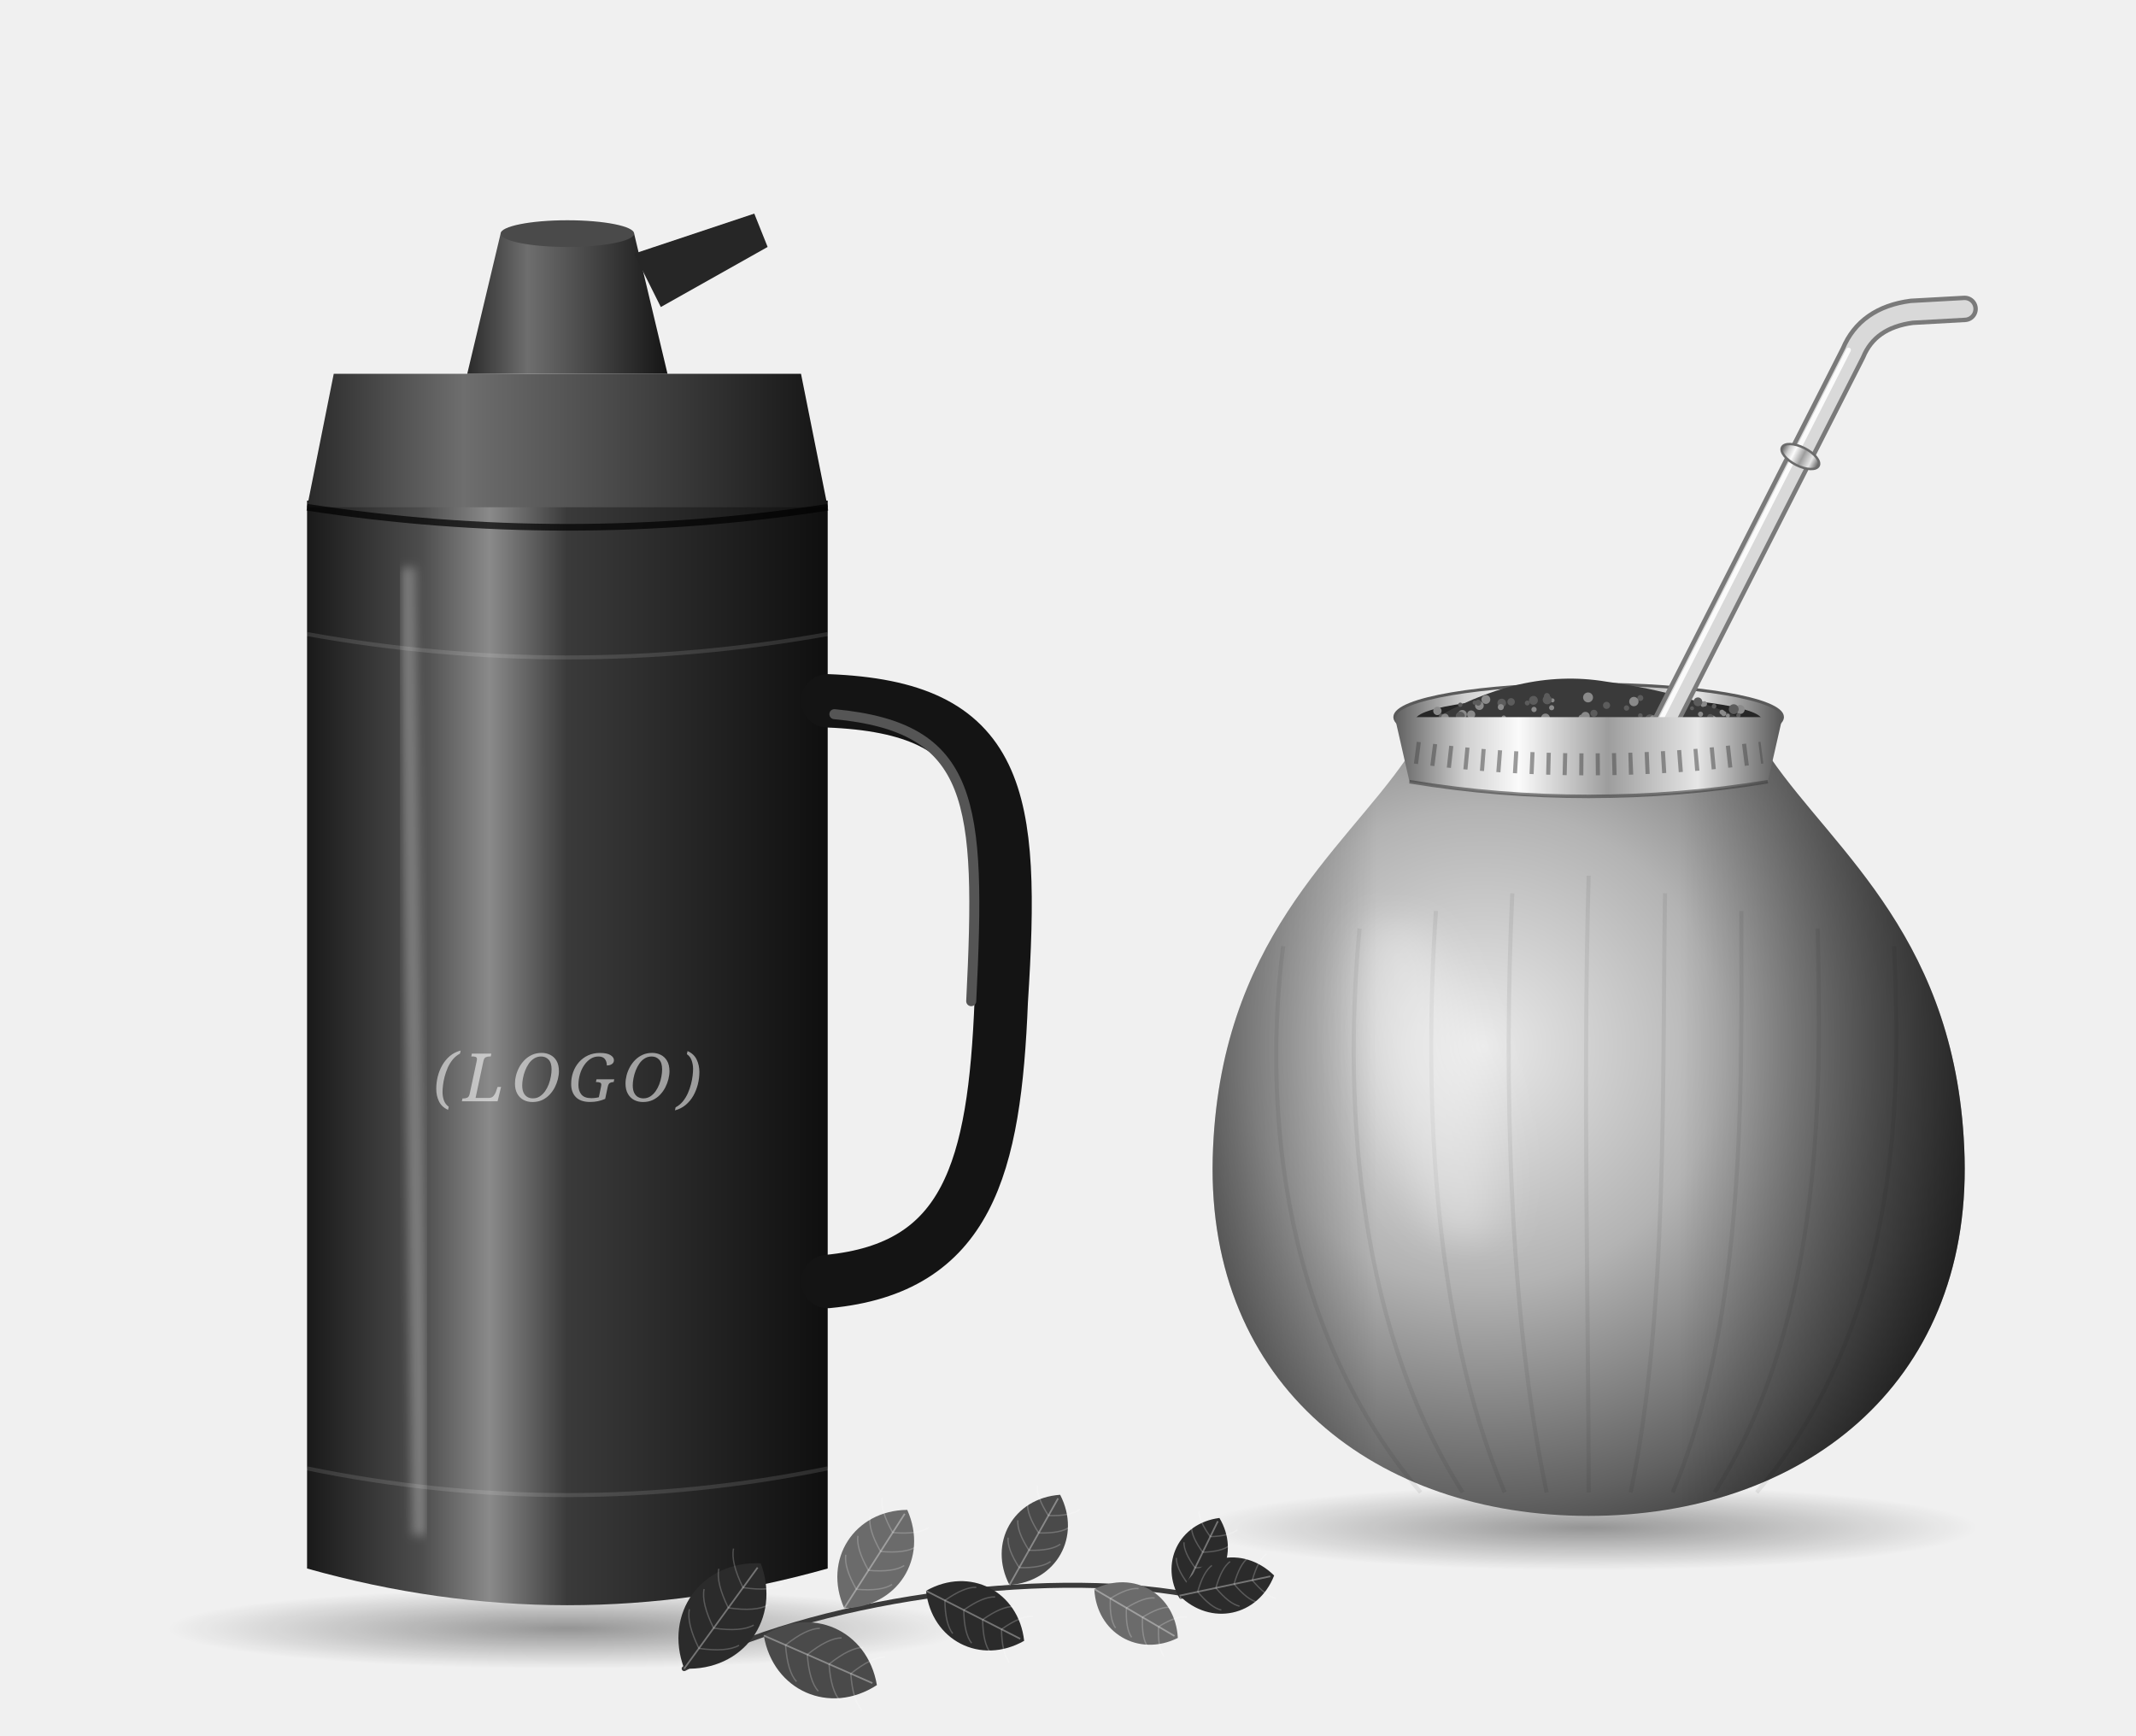
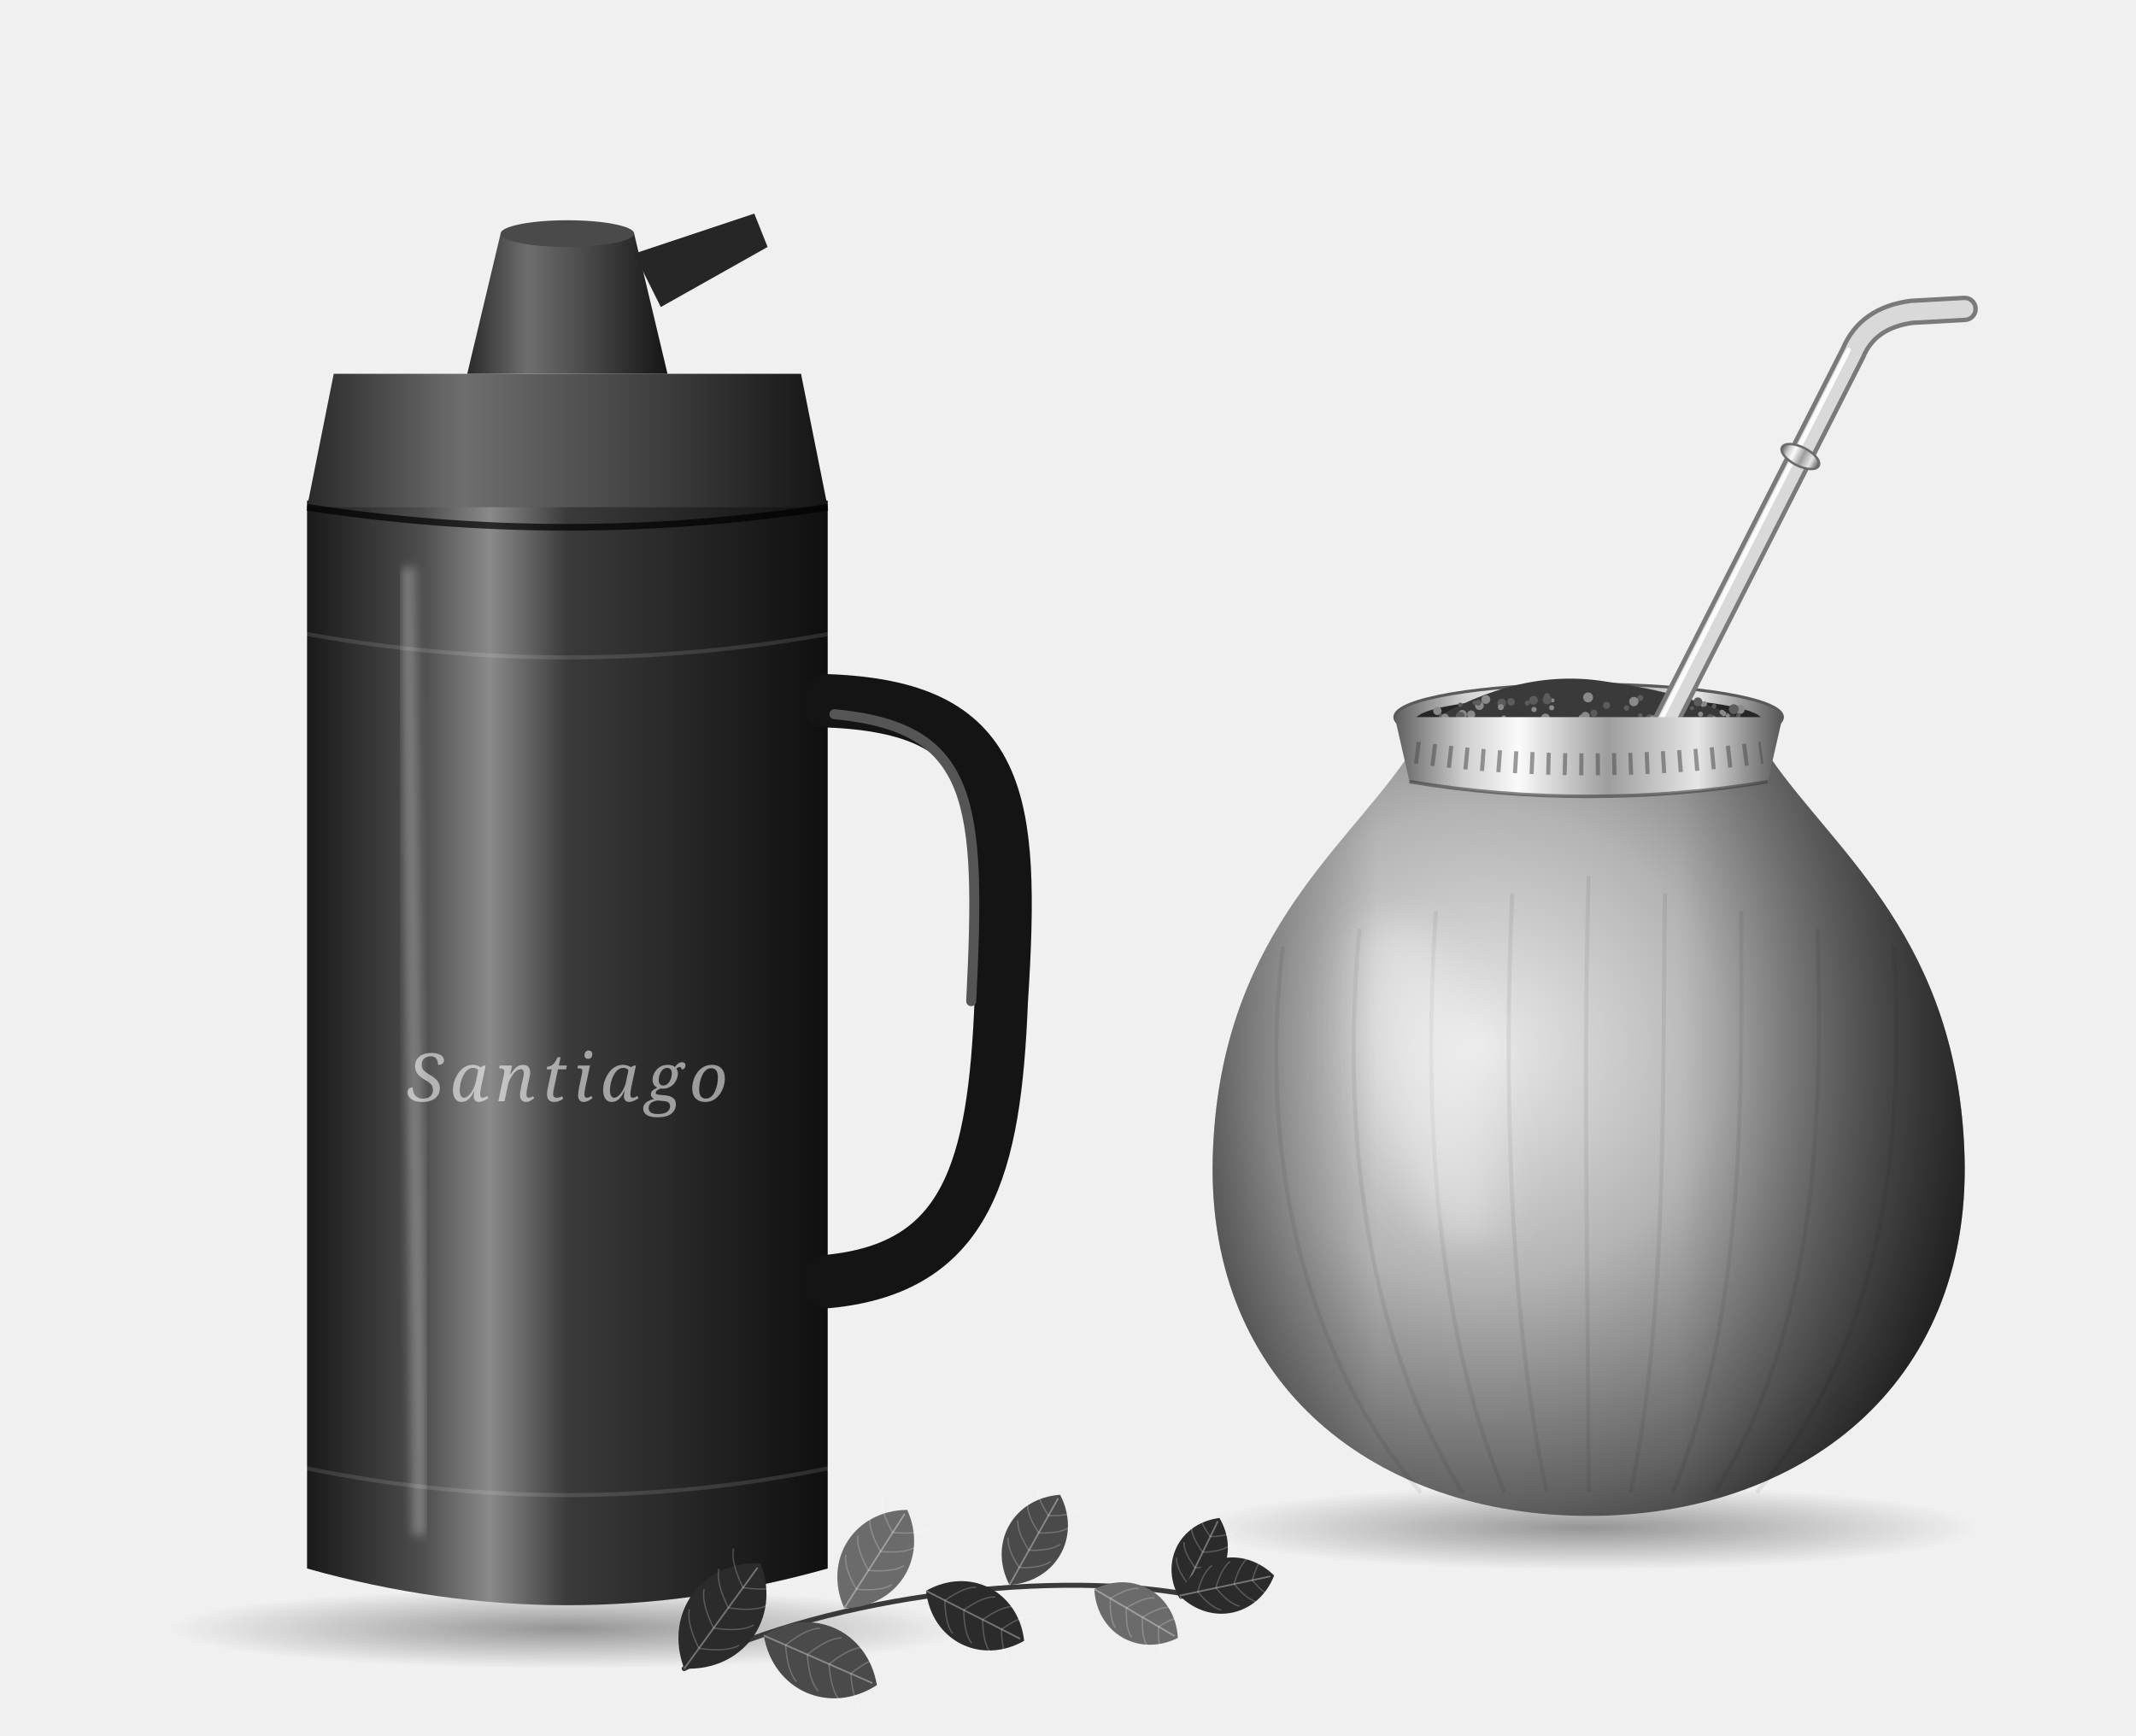
<svg xmlns="http://www.w3.org/2000/svg" viewBox="0 0 640 520" role="img" aria-label="Termo y mate listos para la ronda">
  <defs>
    <linearGradient id="mmetal" x1="0" x2="1" y1="0" y2="0">
      <stop offset="0" stop-color="#5e5e5e" />
      <stop offset=".18" stop-color="#cfcfcf" />
      <stop offset=".32" stop-color="#fbfbfb" />
      <stop offset=".55" stop-color="#9d9d9d" />
      <stop offset=".78" stop-color="#e6e6e6" />
      <stop offset="1" stop-color="#555" />
    </linearGradient>
    <linearGradient id="mvolumen" x1="0" x2="1">
      <stop offset="0" stop-color="#000" stop-opacity=".42" />
      <stop offset=".22" stop-color="#000" stop-opacity="0" />
      <stop offset=".62" stop-color="#000" stop-opacity="0" />
      <stop offset="1" stop-color="#000" stop-opacity=".55" />
    </linearGradient>
    <radialGradient id="msombra">
      <stop offset="0" stop-color="#000" stop-opacity=".38" />
      <stop offset="1" stop-color="#000" stop-opacity="0" />
    </radialGradient>
    <filter id="mblur" x="-50%" y="-50%" width="200%" height="200%">
      <feGaussianBlur stdDeviation="7" />
    </filter>
    <filter id="mblur2" x="-50%" y="-50%" width="200%" height="200%">
      <feGaussianBlur stdDeviation="1.5" />
    </filter>
    <radialGradient id="mcuerpo" cx=".36" cy=".38" r=".75">
      <stop offset="0" stop-color="#e9e9e9" />
      <stop offset=".42" stop-color="#b3b3b3" />
      <stop offset=".8" stop-color="#626262" />
      <stop offset="1" stop-color="#2f2f2f" />
    </radialGradient>
    <linearGradient id="tAcero" x1="0" x2="1">
      <stop offset="0" stop-color="#1a1a1a" />
      <stop offset=".22" stop-color="#4d4d4d" />
      <stop offset=".35" stop-color="#8a8a8a" />
      <stop offset=".5" stop-color="#3a3a3a" />
      <stop offset="1" stop-color="#0f0f0f" />
    </linearGradient>
    <linearGradient id="tTapa" x1="0" x2="1">
      <stop offset="0" stop-color="#2a2a2a" />
      <stop offset=".3" stop-color="#6e6e6e" />
      <stop offset="1" stop-color="#151515" />
    </linearGradient>
  </defs>
  <ellipse cx="170" cy="488" rx="120" ry="12" fill="url(#msombra)" />
  <path d="M92,150 L248,150 L248,470 Q170,492 92,470 Z" fill="url(#tAcero)" />
  <path d="M92,190 Q170,204 248,190" stroke="#fff" stroke-opacity=".12" stroke-width="1.2" fill="none" />
  <path d="M92,440 Q170,456 248,440" stroke="#fff" stroke-opacity=".12" stroke-width="1.2" fill="none" />
  <path d="M122,170 L126,460" stroke="#fff" stroke-opacity=".28" stroke-width="5" filter="url(#mblur2)" />
-   <text x="170" y="330" text-anchor="middle" font-family="Georgia,serif" font-style="italic" font-size="20" fill="#fff" fill-opacity=".55" letter-spacing="2">(LOGO)</text>
+   <text x="170" y="330" text-anchor="middle" font-family="Georgia,serif" font-style="italic" font-size="20" fill="#fff" fill-opacity=".55" letter-spacing="2">Santiago</text>
  <path d="M248,210 C300,212 304,238 300,300 C298,350 290,380 248,384" stroke="#141414" stroke-width="16" fill="none" stroke-linecap="round" />
  <path d="M250,214 C292,218 294,240 291,300" stroke="#555" stroke-width="3" fill="none" stroke-linecap="round" />
  <path d="M100,112 L240,112 L248,152 L92,152 Z" fill="url(#tTapa)" />
  <path d="M150,70 L190,70 L200,112 L140,112 Z" fill="url(#tTapa)" />
  <path d="M190,76 L226,64 L230,74 L198,92 Z" fill="#262626" />
  <ellipse cx="170" cy="70" rx="20" ry="4" fill="#4a4a4a" />
  <path d="M92,152 Q170,164 248,152" stroke="#000" stroke-width="2" fill="none" opacity=".7" />
  <g transform="translate(300 60) scale(.88)">
    <ellipse cx="200" cy="452" rx="132" ry="14.52" fill="url(#msombra)" />
    <path d="M138,190 C116,222 74,252 72,326 C70,404 128,448 200,448 C272,448 330,404 328,326 C326,252 284,222 262,190 Z" fill="url(#mcuerpo)" />
    <path d="M96,254 C90,300 92,380 142.8,440" stroke="#000" stroke-opacity=".07" stroke-width="1.4" fill="none" />
    <path d="M122,248 C117,300 119,380 157.1,440" stroke="#000" stroke-opacity=".07" stroke-width="1.4" fill="none" />
    <path d="M148,242 C144,300 146,380 171.4,440" stroke="#000" stroke-opacity=".07" stroke-width="1.4" fill="none" />
    <path d="M174,236 C171,300 173,380 185.7,440" stroke="#000" stroke-opacity=".07" stroke-width="1.4" fill="none" />
    <path d="M200,230 C198,300 200,380 200,440" stroke="#000" stroke-opacity=".07" stroke-width="1.4" fill="none" />
    <path d="M226,236 C225,300 227,380 214.3,440" stroke="#000" stroke-opacity=".07" stroke-width="1.4" fill="none" />
    <path d="M252,242 C252,300 254,380 228.6,440" stroke="#000" stroke-opacity=".07" stroke-width="1.4" fill="none" />
    <path d="M278,248 C279,300 281,380 242.9,440" stroke="#000" stroke-opacity=".07" stroke-width="1.4" fill="none" />
    <path d="M304,254 C306,300 308,380 257.2,440" stroke="#000" stroke-opacity=".07" stroke-width="1.4" fill="none" />
    <path d="M138,190 C116,222 74,252 72,326 C70,404 128,448 200,448 C272,448 330,404 328,326 C326,252 284,222 262,190 Z" fill="url(#mvolumen)" />
    <ellipse cx="146" cy="300" rx="18" ry="58" transform="rotate(-14 146 300)" fill="#fff" opacity="0.35" filter="url(#mblur)" />
    <ellipse cx="200" cy="176" rx="66" ry="11.22" fill="url(#mmetal)" />
    <ellipse cx="200" cy="176" rx="66" ry="11.22" fill="none" stroke="#5a5a5a" stroke-width="1" />
    <ellipse cx="200" cy="177" rx="59" ry="8.184" fill="#262626" />
    <path d="M145,178 Q176.4,158.995 205.9,163.906 Q235.4,167.998 255,178 Q200,184.366 145,178Z" fill="#3a3a3a" />
    <circle cx="148.5" cy="173.9" r="1.42" fill="#8a8a8a" />
    <circle cx="212.4" cy="177.6" r="0.82" fill="#5c5c5c" />
    <circle cx="161.4" cy="178.7" r="0.83" fill="#5c5c5c" />
    <circle cx="187.7" cy="170.3" r="0.69" fill="#8a8a8a" />
    <circle cx="190.8" cy="178.2" r="0.96" fill="#5c5c5c" />
    <circle cx="162.8" cy="172.1" r="1.48" fill="#8a8a8a" />
    <circle cx="217.6" cy="175.5" r="0.80" fill="#5c5c5c" />
    <circle cx="238.9" cy="171.8" r="0.75" fill="#8a8a8a" />
    <circle cx="251.6" cy="173.4" r="1.53" fill="#8a8a8a" />
    <circle cx="181.2" cy="170.3" r="1.51" fill="#5c5c5c" />
    <circle cx="212.9" cy="172.9" r="0.92" fill="#5c5c5c" />
    <circle cx="178.1" cy="178.9" r="0.92" fill="#5c5c5c" />
    <circle cx="194.1" cy="177.7" r="1.41" fill="#5c5c5c" />
    <circle cx="149.9" cy="175.7" r="0.84" fill="#5c5c5c" />
    <circle cx="249.4" cy="173.3" r="1.68" fill="#5c5c5c" />
    <circle cx="219.4" cy="178.9" r="0.75" fill="#5c5c5c" />
    <circle cx="179.1" cy="171.2" r="0.84" fill="#5c5c5c" />
    <circle cx="177.3" cy="179.0" r="1.49" fill="#5c5c5c" />
    <circle cx="247.4" cy="175.5" r="0.68" fill="#8a8a8a" />
    <circle cx="198.9" cy="175.7" r="1.49" fill="#8a8a8a" />
    <circle cx="206.0" cy="180.4" r="1.09" fill="#5c5c5c" />
    <circle cx="239.4" cy="171.5" r="0.92" fill="#8a8a8a" />
    <circle cx="160.0" cy="175.1" r="1.38" fill="#8a8a8a" />
    <circle cx="242.0" cy="177.1" r="1.68" fill="#8a8a8a" />
    <circle cx="223.8" cy="180.7" r="1.36" fill="#8a8a8a" />
    <circle cx="189.7" cy="178.5" r="1.67" fill="#5c5c5c" />
    <circle cx="165.0" cy="170.0" r="1.51" fill="#8a8a8a" />
    <circle cx="220.9" cy="176.7" r="1.64" fill="#5c5c5c" />
    <circle cx="238.1" cy="175.0" r="0.87" fill="#8a8a8a" />
    <circle cx="198.4" cy="176.4" r="1.18" fill="#8a8a8a" />
    <circle cx="197.6" cy="176.2" r="1.04" fill="#8a8a8a" />
    <circle cx="217.6" cy="169.5" r="1.02" fill="#5c5c5c" />
    <circle cx="215.1" cy="171.5" r="0.70" fill="#5c5c5c" />
    <circle cx="170.4" cy="171.2" r="1.47" fill="#5c5c5c" />
    <circle cx="181.4" cy="173.4" r="0.90" fill="#8a8a8a" />
    <circle cx="170.1" cy="172.6" r="1.04" fill="#8a8a8a" />
    <circle cx="184.7" cy="177.1" r="1.15" fill="#8a8a8a" />
    <circle cx="229.4" cy="172.0" r="1.49" fill="#5c5c5c" />
    <circle cx="162.4" cy="171.1" r="1.02" fill="#5c5c5c" />
    <circle cx="185.8" cy="168.8" r="1.01" fill="#5c5c5c" />
    <circle cx="242.7" cy="172.3" r="0.80" fill="#5c5c5c" />
    <circle cx="151.1" cy="176.1" r="1.27" fill="#8a8a8a" />
    <circle cx="173.6" cy="170.8" r="1.27" fill="#5c5c5c" />
    <circle cx="187.4" cy="172.8" r="0.87" fill="#8a8a8a" />
    <circle cx="226.8" cy="179.6" r="1.31" fill="#8a8a8a" />
    <circle cx="206.1" cy="172.0" r="1.21" fill="#5c5c5c" />
    <circle cx="223.4" cy="180.3" r="1.38" fill="#8a8a8a" />
    <circle cx="157.0" cy="175.1" r="1.53" fill="#8a8a8a" />
    <circle cx="185.3" cy="176.3" r="1.50" fill="#8a8a8a" />
    <circle cx="171.1" cy="176.2" r="0.77" fill="#8a8a8a" />
    <circle cx="163.9" cy="179.3" r="0.76" fill="#8a8a8a" />
    <circle cx="221.9" cy="176.5" r="1.10" fill="#8a8a8a" />
    <circle cx="215.4" cy="170.7" r="1.59" fill="#8a8a8a" />
    <circle cx="168.1" cy="179.1" r="1.55" fill="#8a8a8a" />
    <circle cx="156.3" cy="171.8" r="0.74" fill="#5c5c5c" />
    <circle cx="245.4" cy="174.3" r="0.84" fill="#8a8a8a" />
    <circle cx="237.2" cy="170.8" r="1.50" fill="#5c5c5c" />
    <circle cx="156.3" cy="175.7" r="1.55" fill="#5c5c5c" />
    <circle cx="232.3" cy="172.2" r="1.38" fill="#8a8a8a" />
    <circle cx="189.2" cy="180.1" r="1.36" fill="#5c5c5c" />
    <circle cx="235.2" cy="173.0" r="0.67" fill="#5c5c5c" />
    <circle cx="225.9" cy="174.1" r="1.09" fill="#5c5c5c" />
    <circle cx="161.2" cy="171.1" r="0.72" fill="#5c5c5c" />
    <circle cx="201.8" cy="174.7" r="1.20" fill="#5c5c5c" />
    <circle cx="232.2" cy="178.1" r="1.17" fill="#5c5c5c" />
    <circle cx="185.9" cy="170.1" r="1.54" fill="#5c5c5c" />
    <circle cx="246.0" cy="174.8" r="0.88" fill="#8a8a8a" />
    <circle cx="199.8" cy="169.3" r="1.69" fill="#8a8a8a" />
    <circle cx="241.4" cy="176.0" r="1.05" fill="#5c5c5c" />
    <circle cx="251.0" cy="175.4" r="0.76" fill="#5c5c5c" />
    <g stroke-linecap="round" fill="none">
      <path d="M226,178 L290,52 Q295,40 310,38 L328,37" stroke="#7a7a7a" stroke-width="9" />
      <path d="M226,178 L290,52 Q295,40 310,38 L328,37" stroke="#d9d9d9" stroke-width="6" />
      <path d="M224.5,177 L288.5,51" stroke="#fff" stroke-width="1.6" opacity=".9" />
      <ellipse cx="272.08" cy="87.28" rx="7" ry="3.2" transform="rotate(26.92768 272.08 87.28)" fill="url(#mmetal)" stroke="#6b6b6b" stroke-width=".8" />
    </g>
    <path d="M134,176 L266,176 L261,198 Q200,208 139,198 Z" fill="url(#mmetal)" />
    <path d="M141,188.1 Q200,196.1 259,188.1" stroke="#4d4d4d" stroke-width="7.48" stroke-dasharray="1.4 4.2" fill="none" opacity=".55" />
    <path d="M139,198 Q200,208 261,198" stroke="#3d3d3d" stroke-width="1.2" fill="none" opacity=".6" />
  </g>
  <g transform="translate(205 500) rotate(-8) scale(0.5)">
    <path d="M0,0 C80,-30 220,-30 305,-2" stroke="#3a3a3a" stroke-width="3" fill="none" stroke-linecap="round" />
    <g transform="translate(0 0) rotate(-46)">
      <path d="M0,0 C19.5,-29.64 58.5,-29.64 78,0 C58.5,29.64 19.5,29.64 0,0Z" fill="#2b2b2b" />
      <path d="M0,0 L74.88,0" stroke="#fff" stroke-opacity=".35" stroke-width="1" />
      <path d="M15,0 q7.8,-14.82 15.6,-18.377M15,0 q7.8,14.82 15.6,18.377" stroke="#fff" stroke-opacity=".22" stroke-width=".8" fill="none" />
      <path d="M30,0 q7.8,-14.82 15.6,-18.377M30,0 q7.8,14.82 15.6,18.377" stroke="#fff" stroke-opacity=".22" stroke-width=".8" fill="none" />
      <path d="M45,0 q7.8,-14.82 15.6,-18.377M45,0 q7.8,14.82 15.6,18.377" stroke="#fff" stroke-opacity=".22" stroke-width=".8" fill="none" />
      <path d="M60,0 q7.8,-14.82 15.6,-18.377M60,0 q7.8,14.82 15.6,18.377" stroke="#fff" stroke-opacity=".22" stroke-width=".8" fill="none" />
    </g>
    <g transform="translate(50 -13) rotate(31.66667)">
      <path d="M0,0 C18.5,-28.12 55.5,-28.12 74,0 C55.5,28.12 18.5,28.12 0,0Z" fill="#4a4a4a" />
      <path d="M0,0 L71.04,0" stroke="#fff" stroke-opacity=".35" stroke-width="1" />
      <path d="M14.231,0 q7.4,-14.06 14.8,-17.434M14.231,0 q7.4,14.06 14.8,17.434" stroke="#fff" stroke-opacity=".22" stroke-width=".8" fill="none" />
      <path d="M28.462,0 q7.4,-14.06 14.8,-17.434M28.462,0 q7.4,14.06 14.8,17.434" stroke="#fff" stroke-opacity=".22" stroke-width=".8" fill="none" />
      <path d="M42.692,0 q7.4,-14.06 14.8,-17.434M42.692,0 q7.4,14.06 14.8,17.434" stroke="#fff" stroke-opacity=".22" stroke-width=".8" fill="none" />
      <path d="M56.923,0 q7.4,-14.06 14.8,-17.434M56.923,0 q7.4,14.06 14.8,17.434" stroke="#fff" stroke-opacity=".22" stroke-width=".8" fill="none" />
    </g>
    <g transform="translate(100 -22.51666) rotate(-49.33333)">
      <path d="M0,0 C17.5,-26.6 52.5,-26.6 70,0 C52.5,26.6 17.5,26.6 0,0Z" fill="#6b6b6b" />
      <path d="M0,0 L67.2,0" stroke="#fff" stroke-opacity=".35" stroke-width="1" />
      <path d="M13.462,0 q7,-13.3 14,-16.492M13.462,0 q7,13.3 14,16.492" stroke="#fff" stroke-opacity=".22" stroke-width=".8" fill="none" />
      <path d="M26.923,0 q7,-13.3 14,-16.492M26.923,0 q7,13.3 14,16.492" stroke="#fff" stroke-opacity=".22" stroke-width=".8" fill="none" />
      <path d="M40.385,0 q7,-13.3 14,-16.492M40.385,0 q7,13.3 14,16.492" stroke="#fff" stroke-opacity=".22" stroke-width=".8" fill="none" />
      <path d="M53.846,0 q7,-13.3 14,-16.492M53.846,0 q7,13.3 14,16.492" stroke="#fff" stroke-opacity=".22" stroke-width=".8" fill="none" />
    </g>
    <g transform="translate(150 -26) rotate(35)">
      <path d="M0,0 C16.5,-25.08 49.5,-25.08 66,0 C49.5,25.08 16.5,25.08 0,0Z" fill="#2b2b2b" />
      <path d="M0,0 L63.36,0" stroke="#fff" stroke-opacity=".35" stroke-width="1" />
      <path d="M12.692,0 q6.6,-12.54 13.2,-15.55M12.692,0 q6.6,12.54 13.2,15.55" stroke="#fff" stroke-opacity=".22" stroke-width=".8" fill="none" />
      <path d="M25.385,0 q6.6,-12.54 13.2,-15.55M25.385,0 q6.6,12.54 13.2,15.55" stroke="#fff" stroke-opacity=".22" stroke-width=".8" fill="none" />
      <path d="M38.077,0 q6.6,-12.54 13.2,-15.55M38.077,0 q6.6,12.54 13.2,15.55" stroke="#fff" stroke-opacity=".22" stroke-width=".8" fill="none" />
      <path d="M50.769,0 q6.6,-12.54 13.2,-15.55M50.769,0 q6.6,12.54 13.2,15.55" stroke="#fff" stroke-opacity=".22" stroke-width=".8" fill="none" />
    </g>
    <g transform="translate(200 -22.51666) rotate(-52.66667)">
      <path d="M0,0 C15.5,-23.56 46.5,-23.56 62,0 C46.5,23.56 15.5,23.56 0,0Z" fill="#4a4a4a" />
      <path d="M0,0 L59.52,0" stroke="#fff" stroke-opacity=".35" stroke-width="1" />
      <path d="M11.923,0 q6.2,-11.78 12.4,-14.607M11.923,0 q6.2,11.78 12.4,14.607" stroke="#fff" stroke-opacity=".22" stroke-width=".8" fill="none" />
      <path d="M23.846,0 q6.2,-11.78 12.4,-14.607M23.846,0 q6.2,11.78 12.4,14.607" stroke="#fff" stroke-opacity=".22" stroke-width=".8" fill="none" />
      <path d="M35.769,0 q6.2,-11.78 12.4,-14.607M35.769,0 q6.2,11.78 12.4,14.607" stroke="#fff" stroke-opacity=".22" stroke-width=".8" fill="none" />
      <path d="M47.692,0 q6.2,-11.78 12.4,-14.607M47.692,0 q6.2,11.78 12.4,14.607" stroke="#fff" stroke-opacity=".22" stroke-width=".8" fill="none" />
    </g>
    <g transform="translate(250 -13) rotate(38.33333)">
      <path d="M0,0 C14.5,-22.04 43.5,-22.04 58,0 C43.5,22.04 14.5,22.04 0,0Z" fill="#6b6b6b" />
      <path d="M0,0 L55.68,0" stroke="#fff" stroke-opacity=".35" stroke-width="1" />
      <path d="M11.154,0 q5.8,-11.02 11.6,-13.665M11.154,0 q5.8,11.02 11.6,13.665" stroke="#fff" stroke-opacity=".22" stroke-width=".8" fill="none" />
      <path d="M22.308,0 q5.8,-11.02 11.6,-13.665M22.308,0 q5.8,11.02 11.6,13.665" stroke="#fff" stroke-opacity=".22" stroke-width=".8" fill="none" />
      <path d="M33.462,0 q5.8,-11.02 11.6,-13.665M33.462,0 q5.8,11.02 11.6,13.665" stroke="#fff" stroke-opacity=".22" stroke-width=".8" fill="none" />
      <path d="M44.615,0 q5.8,-11.02 11.6,-13.665M44.615,0 q5.8,11.02 11.6,13.665" stroke="#fff" stroke-opacity=".22" stroke-width=".8" fill="none" />
    </g>
    <g transform="translate(300 -3.184081677783118e-15) rotate(-56)">
      <path d="M0,0 C13.5,-20.52 40.5,-20.52 54,0 C40.5,20.52 13.5,20.52 0,0Z" fill="#2b2b2b" />
      <path d="M0,0 L51.84,0" stroke="#fff" stroke-opacity=".35" stroke-width="1" />
      <path d="M10.385,0 q5.4,-10.26 10.8,-12.722M10.385,0 q5.4,10.26 10.8,12.722" stroke="#fff" stroke-opacity=".22" stroke-width=".8" fill="none" />
      <path d="M20.769,0 q5.4,-10.26 10.8,-12.722M20.769,0 q5.4,10.26 10.8,12.722" stroke="#fff" stroke-opacity=".22" stroke-width=".8" fill="none" />
      <path d="M31.154,0 q5.4,-10.26 10.8,-12.722M31.154,0 q5.4,10.26 10.8,12.722" stroke="#fff" stroke-opacity=".22" stroke-width=".8" fill="none" />
      <path d="M41.538,0 q5.4,-10.26 10.8,-12.722M41.538,0 q5.4,10.26 10.8,12.722" stroke="#fff" stroke-opacity=".22" stroke-width=".8" fill="none" />
    </g>
    <g transform="translate(300 -2) rotate(-4)">
      <path d="M0,0 C14.5,-22.04 43.5,-22.04 58,0 C43.5,22.04 14.5,22.04 0,0Z" fill="#2b2b2b" />
      <path d="M0,0 L55.68,0" stroke="#fff" stroke-opacity=".35" stroke-width="1" />
      <path d="M11.154,0 q5.8,-11.02 11.6,-13.665M11.154,0 q5.8,11.02 11.6,13.665" stroke="#fff" stroke-opacity=".22" stroke-width=".8" fill="none" />
      <path d="M22.308,0 q5.8,-11.02 11.6,-13.665M22.308,0 q5.8,11.02 11.6,13.665" stroke="#fff" stroke-opacity=".22" stroke-width=".8" fill="none" />
      <path d="M33.462,0 q5.8,-11.02 11.6,-13.665M33.462,0 q5.8,11.02 11.6,13.665" stroke="#fff" stroke-opacity=".22" stroke-width=".8" fill="none" />
      <path d="M44.615,0 q5.8,-11.02 11.6,-13.665M44.615,0 q5.8,11.02 11.6,13.665" stroke="#fff" stroke-opacity=".22" stroke-width=".8" fill="none" />
    </g>
  </g>
</svg>
